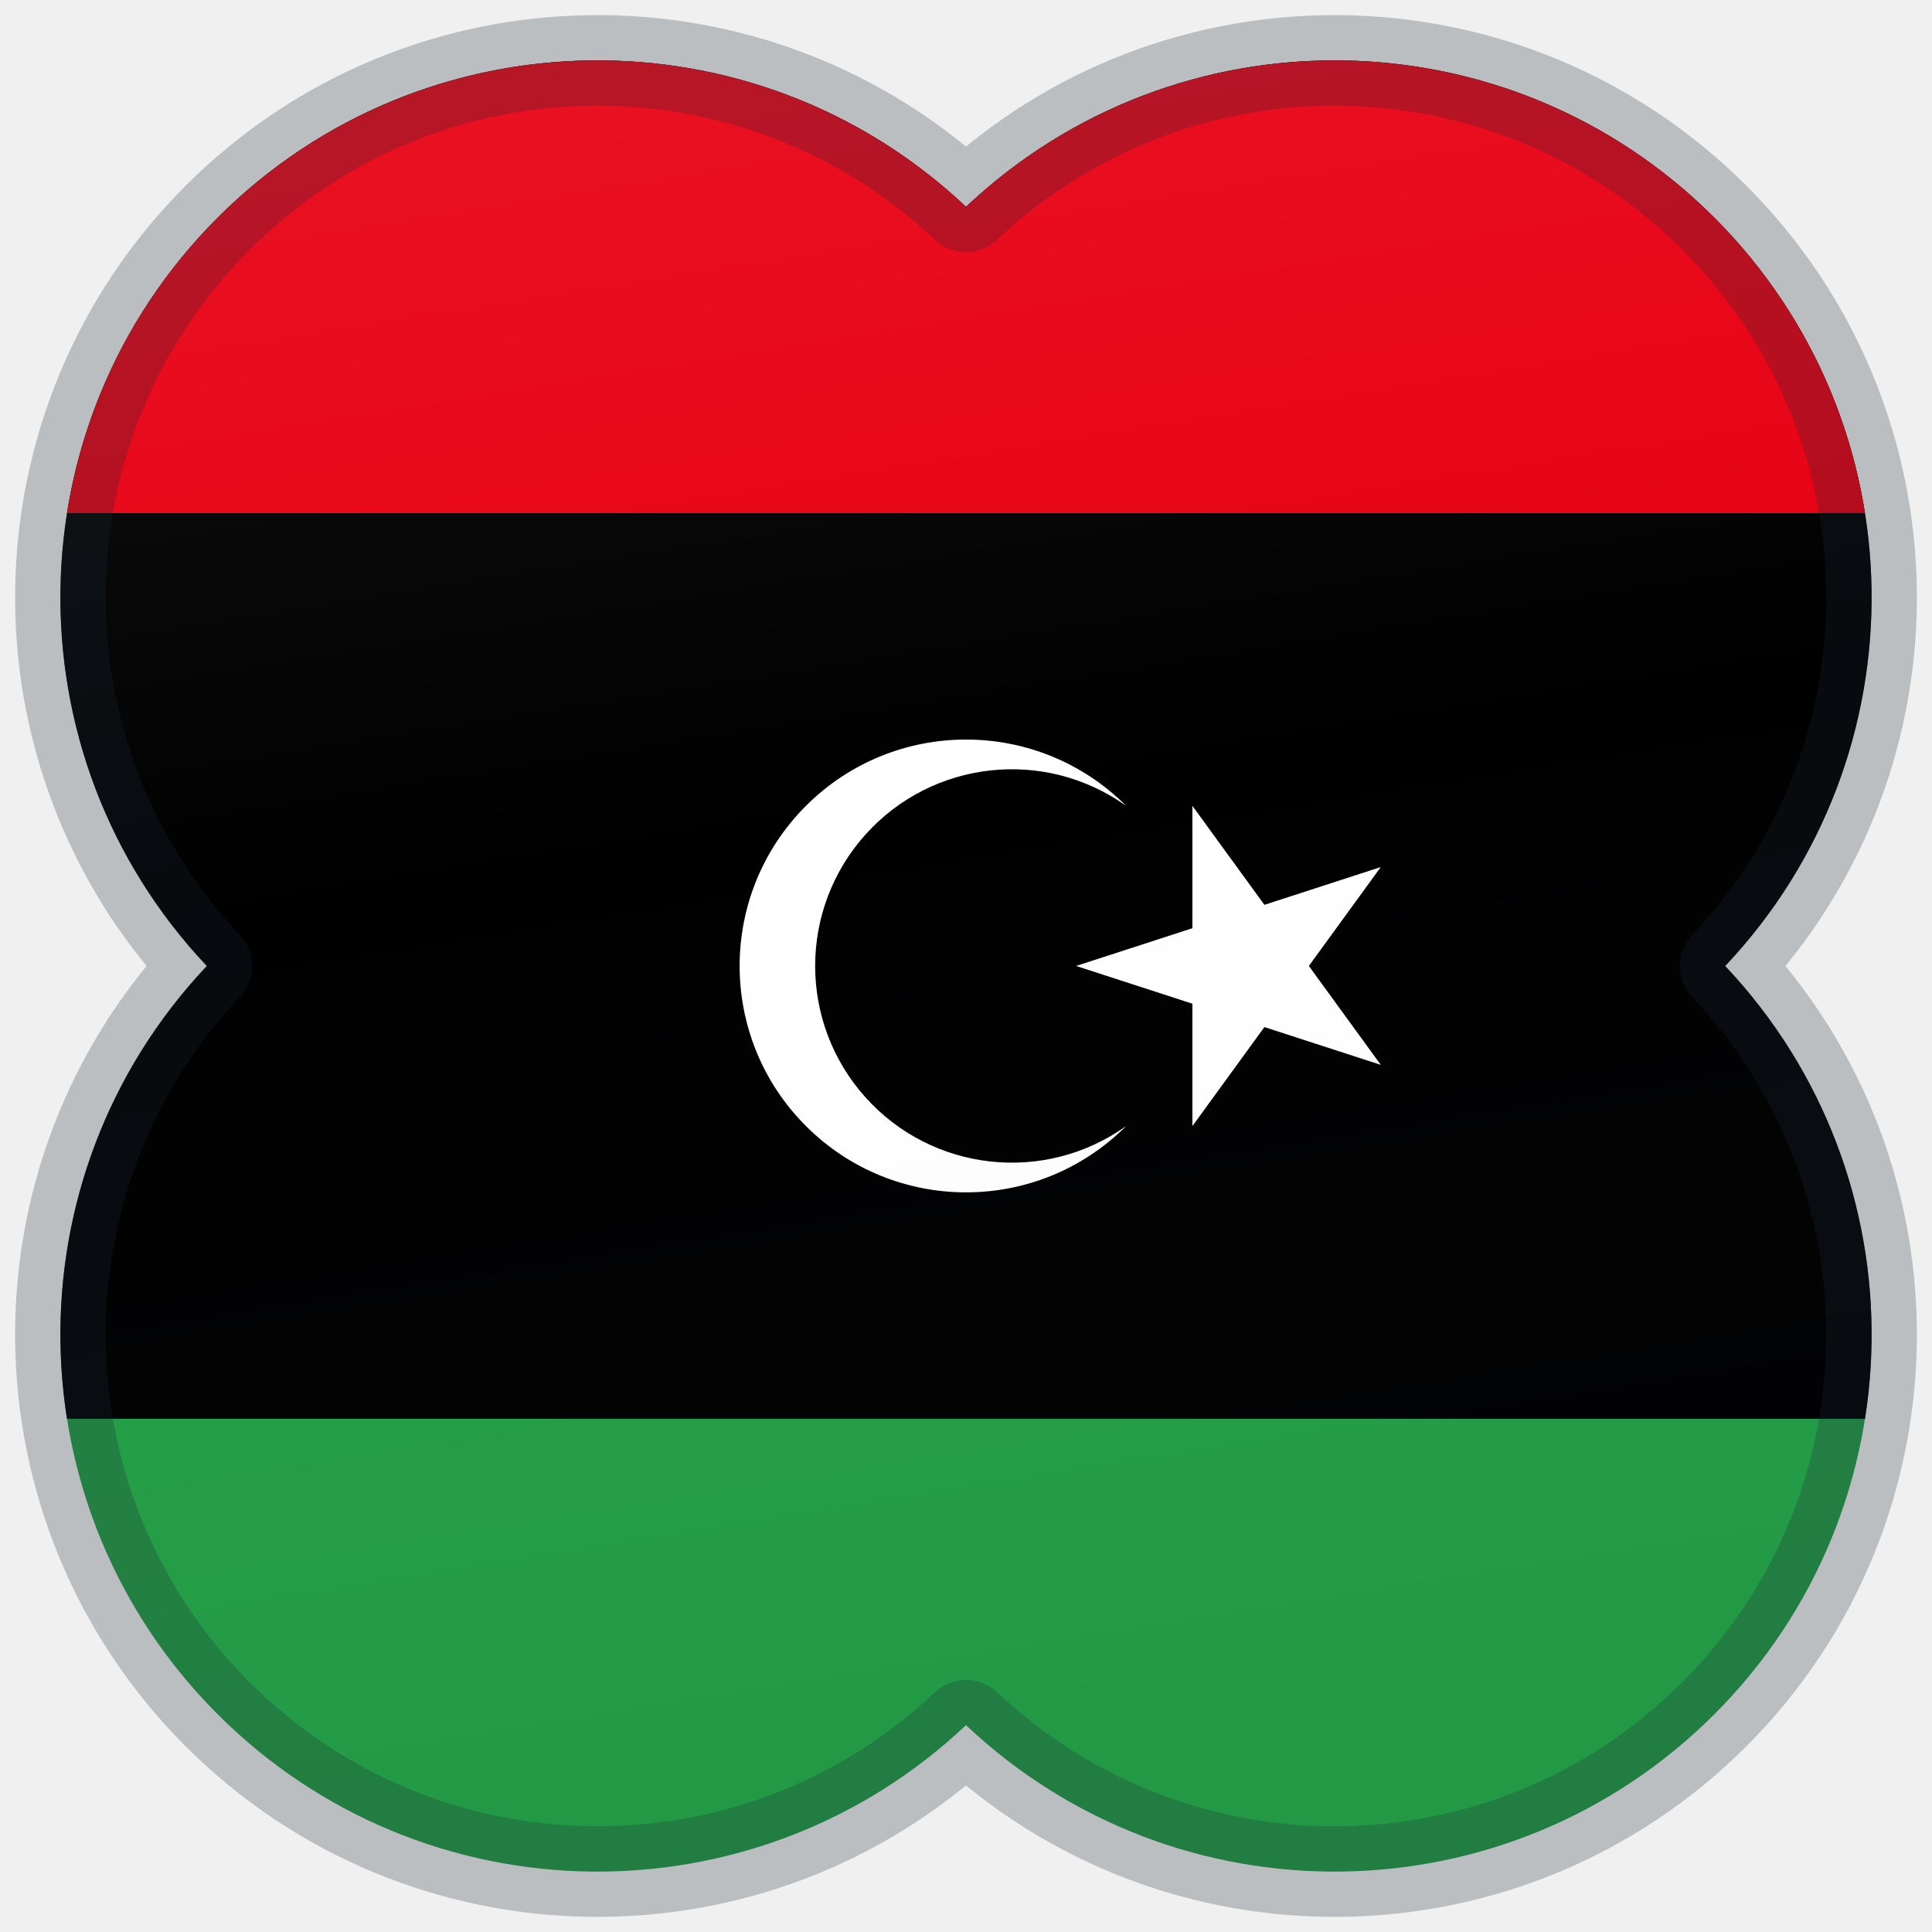
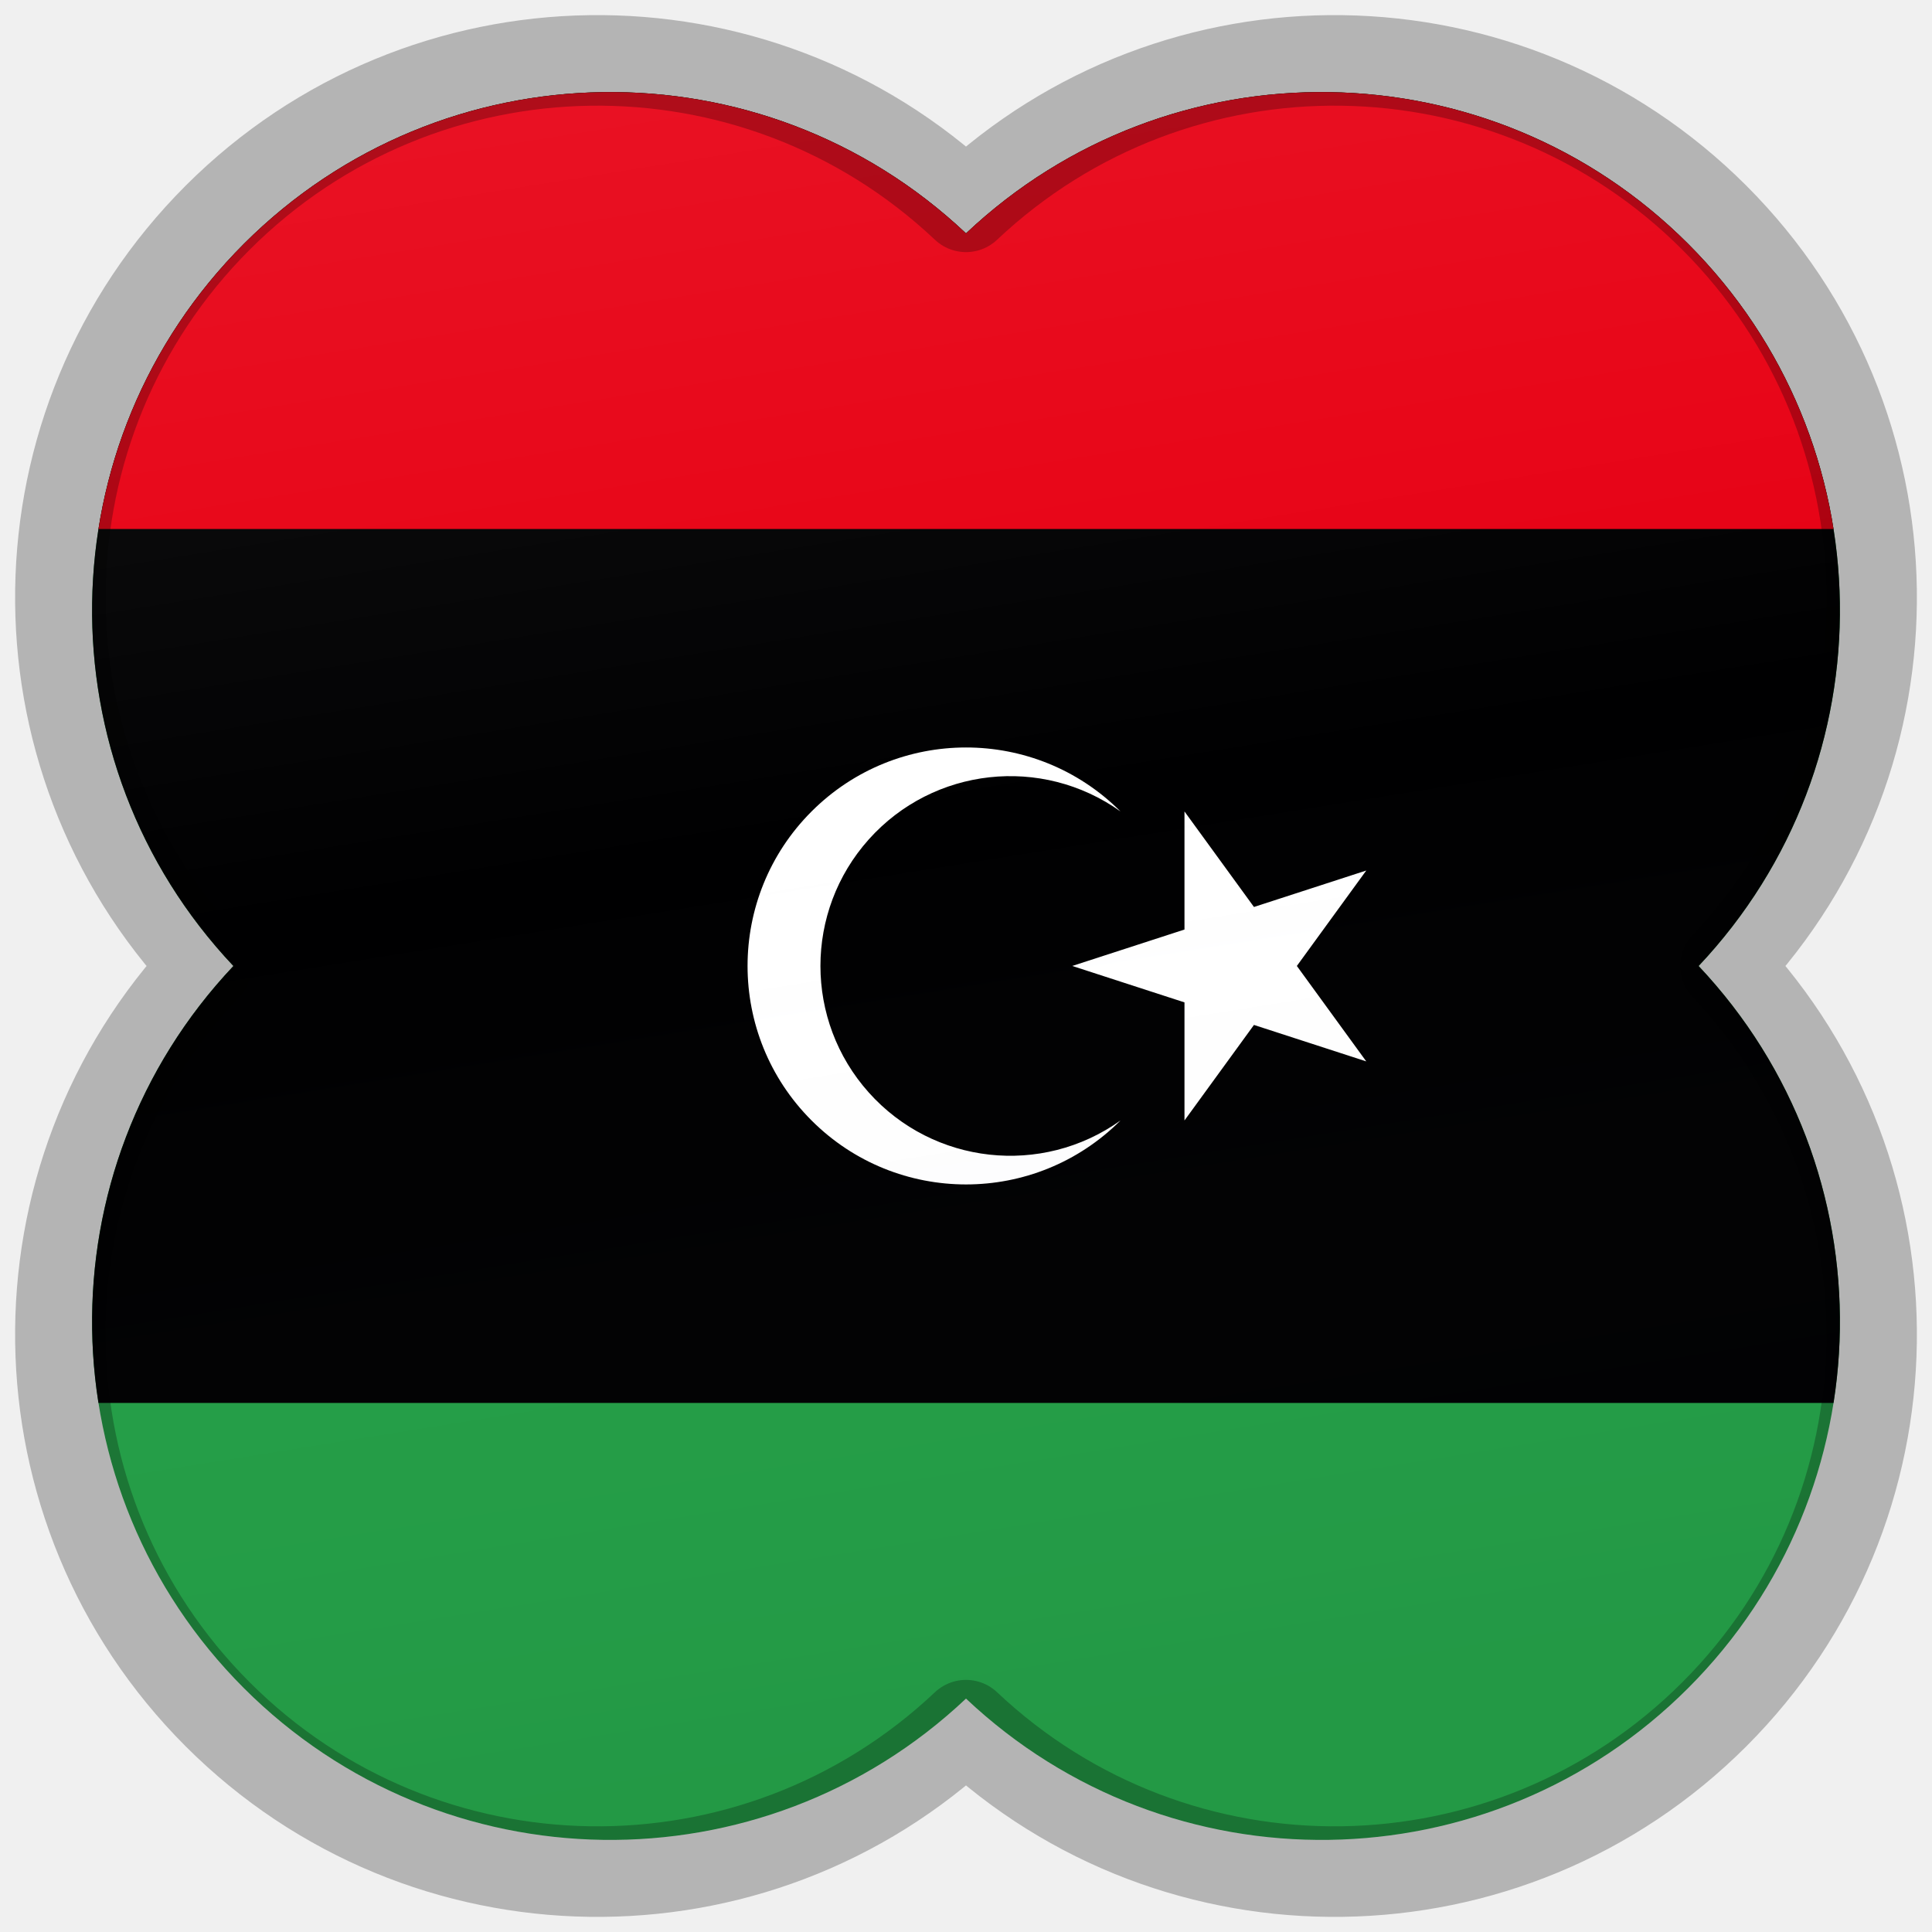
<svg xmlns="http://www.w3.org/2000/svg" viewBox="0 0 512 512" width="512" height="512" role="img" aria-labelledby="petal-soft-ly-title">
  <defs>
    <path id="petal-soft-ly-shape" d="M 256 54.811 A 142.322 142.322 0 0 1 457.189 256 A 142.322 142.322 0 0 1 256 457.189 A 142.322 142.322 0 0 1 54.811 256 A 142.322 142.322 0 0 1 256 54.811 Z" />
    <clipPath id="petal-soft-ly-clip" clipPathUnits="userSpaceOnUse">
      <path d="M 256 54.811 A 142.322 142.322 0 0 1 457.189 256 A 142.322 142.322 0 0 1 256 457.189 A 142.322 142.322 0 0 1 54.811 256 A 142.322 142.322 0 0 1 256 54.811 Z" />
    </clipPath>
    <linearGradient id="petal-soft-ly-shade" x1="0" y1="0" x2="0.16" y2="1">
      <stop offset="0%" stop-color="#ffffff" stop-opacity=".075" />
      <stop offset="48%" stop-color="#ffffff" stop-opacity="0" />
      <stop offset="100%" stop-color="#151a2b" stop-opacity=".038" />
    </linearGradient>
    <clipPath id="petal-soft-ly-source-ly-a">
      <path d="M250 12h500v500H250z" />
    </clipPath>
  </defs>
-   <g clip-path="url(#petal-soft-ly-clip)">
-     <path d="M 256 54.811 A 142.322 142.322 0 0 1 457.189 256 A 142.322 142.322 0 0 1 256 457.189 A 142.322 142.322 0 0 1 54.811 256 A 142.322 142.322 0 0 1 256 54.811 Z" fill="#fff" />
-     <g transform="translate(16, 16) scale(0.9375)">
-       <g clip-path="url(#petal-soft-ly-source-ly-a)" transform="translate(-256 -12.3)scale(1.024)">
-         <path fill="#239e46" d="M0 12h1000v500H0z" />
-         <path fill="#000001" d="M0 12h1000v375H0z" />
-         <path fill="#e70013" d="M0 12h1000v125H0z" />
-         <path fill="#fff" d="M544.2 217.8a54.3 54.3 0 1 0 0 88.4 62.5 62.5 0 1 1 0-88.4M530.4 262l84.1-27.3-52 71.5v-88.4l52 71.5z" />
+   <g transform="translate(8.96, 8.96) scale(0.965)">
+     <g clip-path="url(#petal-soft-ly-clip)">
+       <path d="M 256 54.811 A 142.322 142.322 0 0 1 457.189 256 A 142.322 142.322 0 0 1 256 457.189 A 142.322 142.322 0 0 1 54.811 256 A 142.322 142.322 0 0 1 256 54.811 Z" fill="#fff" />
+       <g transform="translate(16, 16) scale(0.9375)">
+         <g clip-path="url(#petal-soft-ly-source-ly-a)" transform="translate(-256 -12.3)scale(1.024)">
+           <path fill="#239e46" d="M0 12h1000v500H0z" />
+           <path fill="#000001" d="M0 12h1000v375H0z" />
+           <path fill="#e70013" d="M0 12h1000v125H0z" />
+           <path fill="#fff" d="M544.2 217.8a54.3 54.3 0 1 0 0 88.4 62.5 62.5 0 1 1 0-88.4M530.4 262l84.1-27.3-52 71.5v-88.4l52 71.5z" />
+         </g>
      </g>
+       <path d="M 256 54.811 A 142.322 142.322 0 0 1 457.189 256 A 142.322 142.322 0 0 1 256 457.189 A 142.322 142.322 0 0 1 54.811 256 A 142.322 142.322 0 0 1 256 54.811 Z" fill="url(#petal-soft-ly-shade)" />
    </g>
-     <path d="M 256 54.811 A 142.322 142.322 0 0 1 457.189 256 A 142.322 142.322 0 0 1 256 457.189 A 142.322 142.322 0 0 1 54.811 256 A 142.322 142.322 0 0 1 256 54.811 Z" fill="url(#petal-soft-ly-shade)" />
  </g>
-   <path d="M 256 54.811 A 142.322 142.322 0 0 1 457.189 256 A 142.322 142.322 0 0 1 256 457.189 A 142.322 142.322 0 0 1 54.811 256 A 142.322 142.322 0 0 1 256 54.811 Z" fill="none" stroke="#1f2937" stroke-width="24" stroke-opacity="0.25" stroke-linejoin="round" />
+   <path d="M 256 54.811 A 142.322 142.322 0 0 1 457.189 256 A 142.322 142.322 0 0 1 256 457.189 A 142.322 142.322 0 0 1 54.811 256 A 142.322 142.322 0 0 1 256 54.811 Z" fill="none" stroke="currentColor" stroke-width="24" stroke-opacity="0.25" stroke-linejoin="round" />
</svg>
